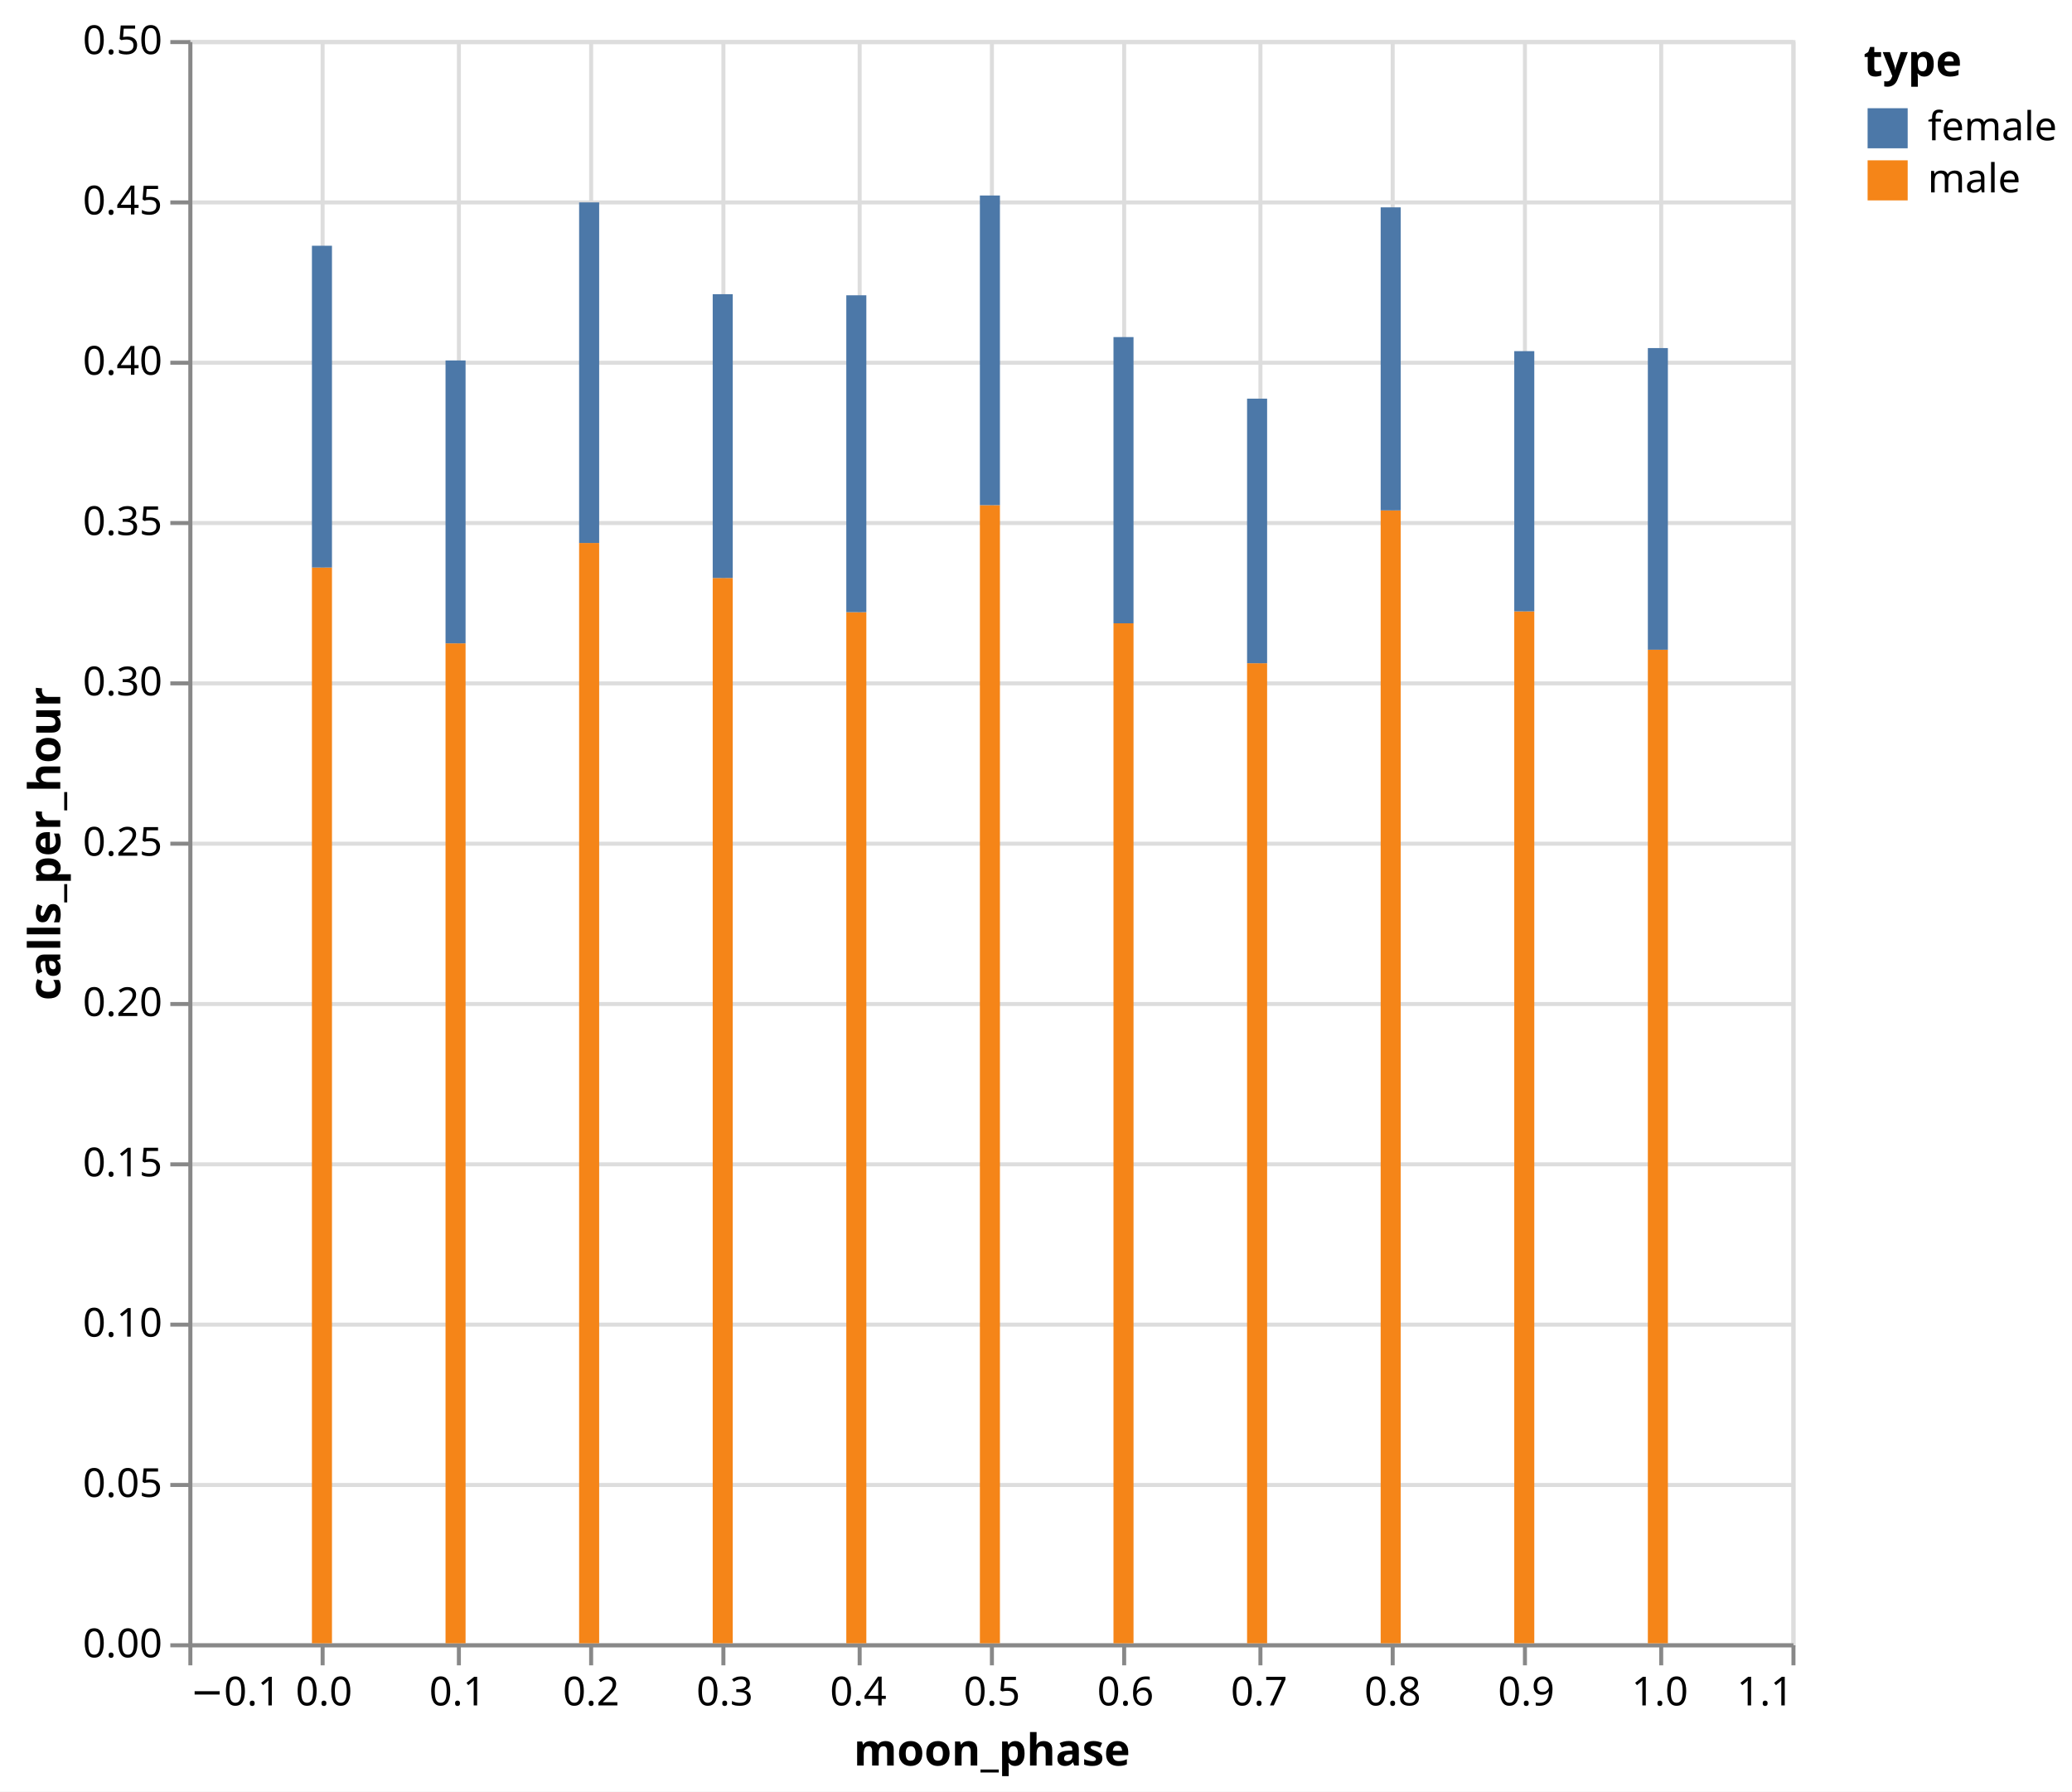
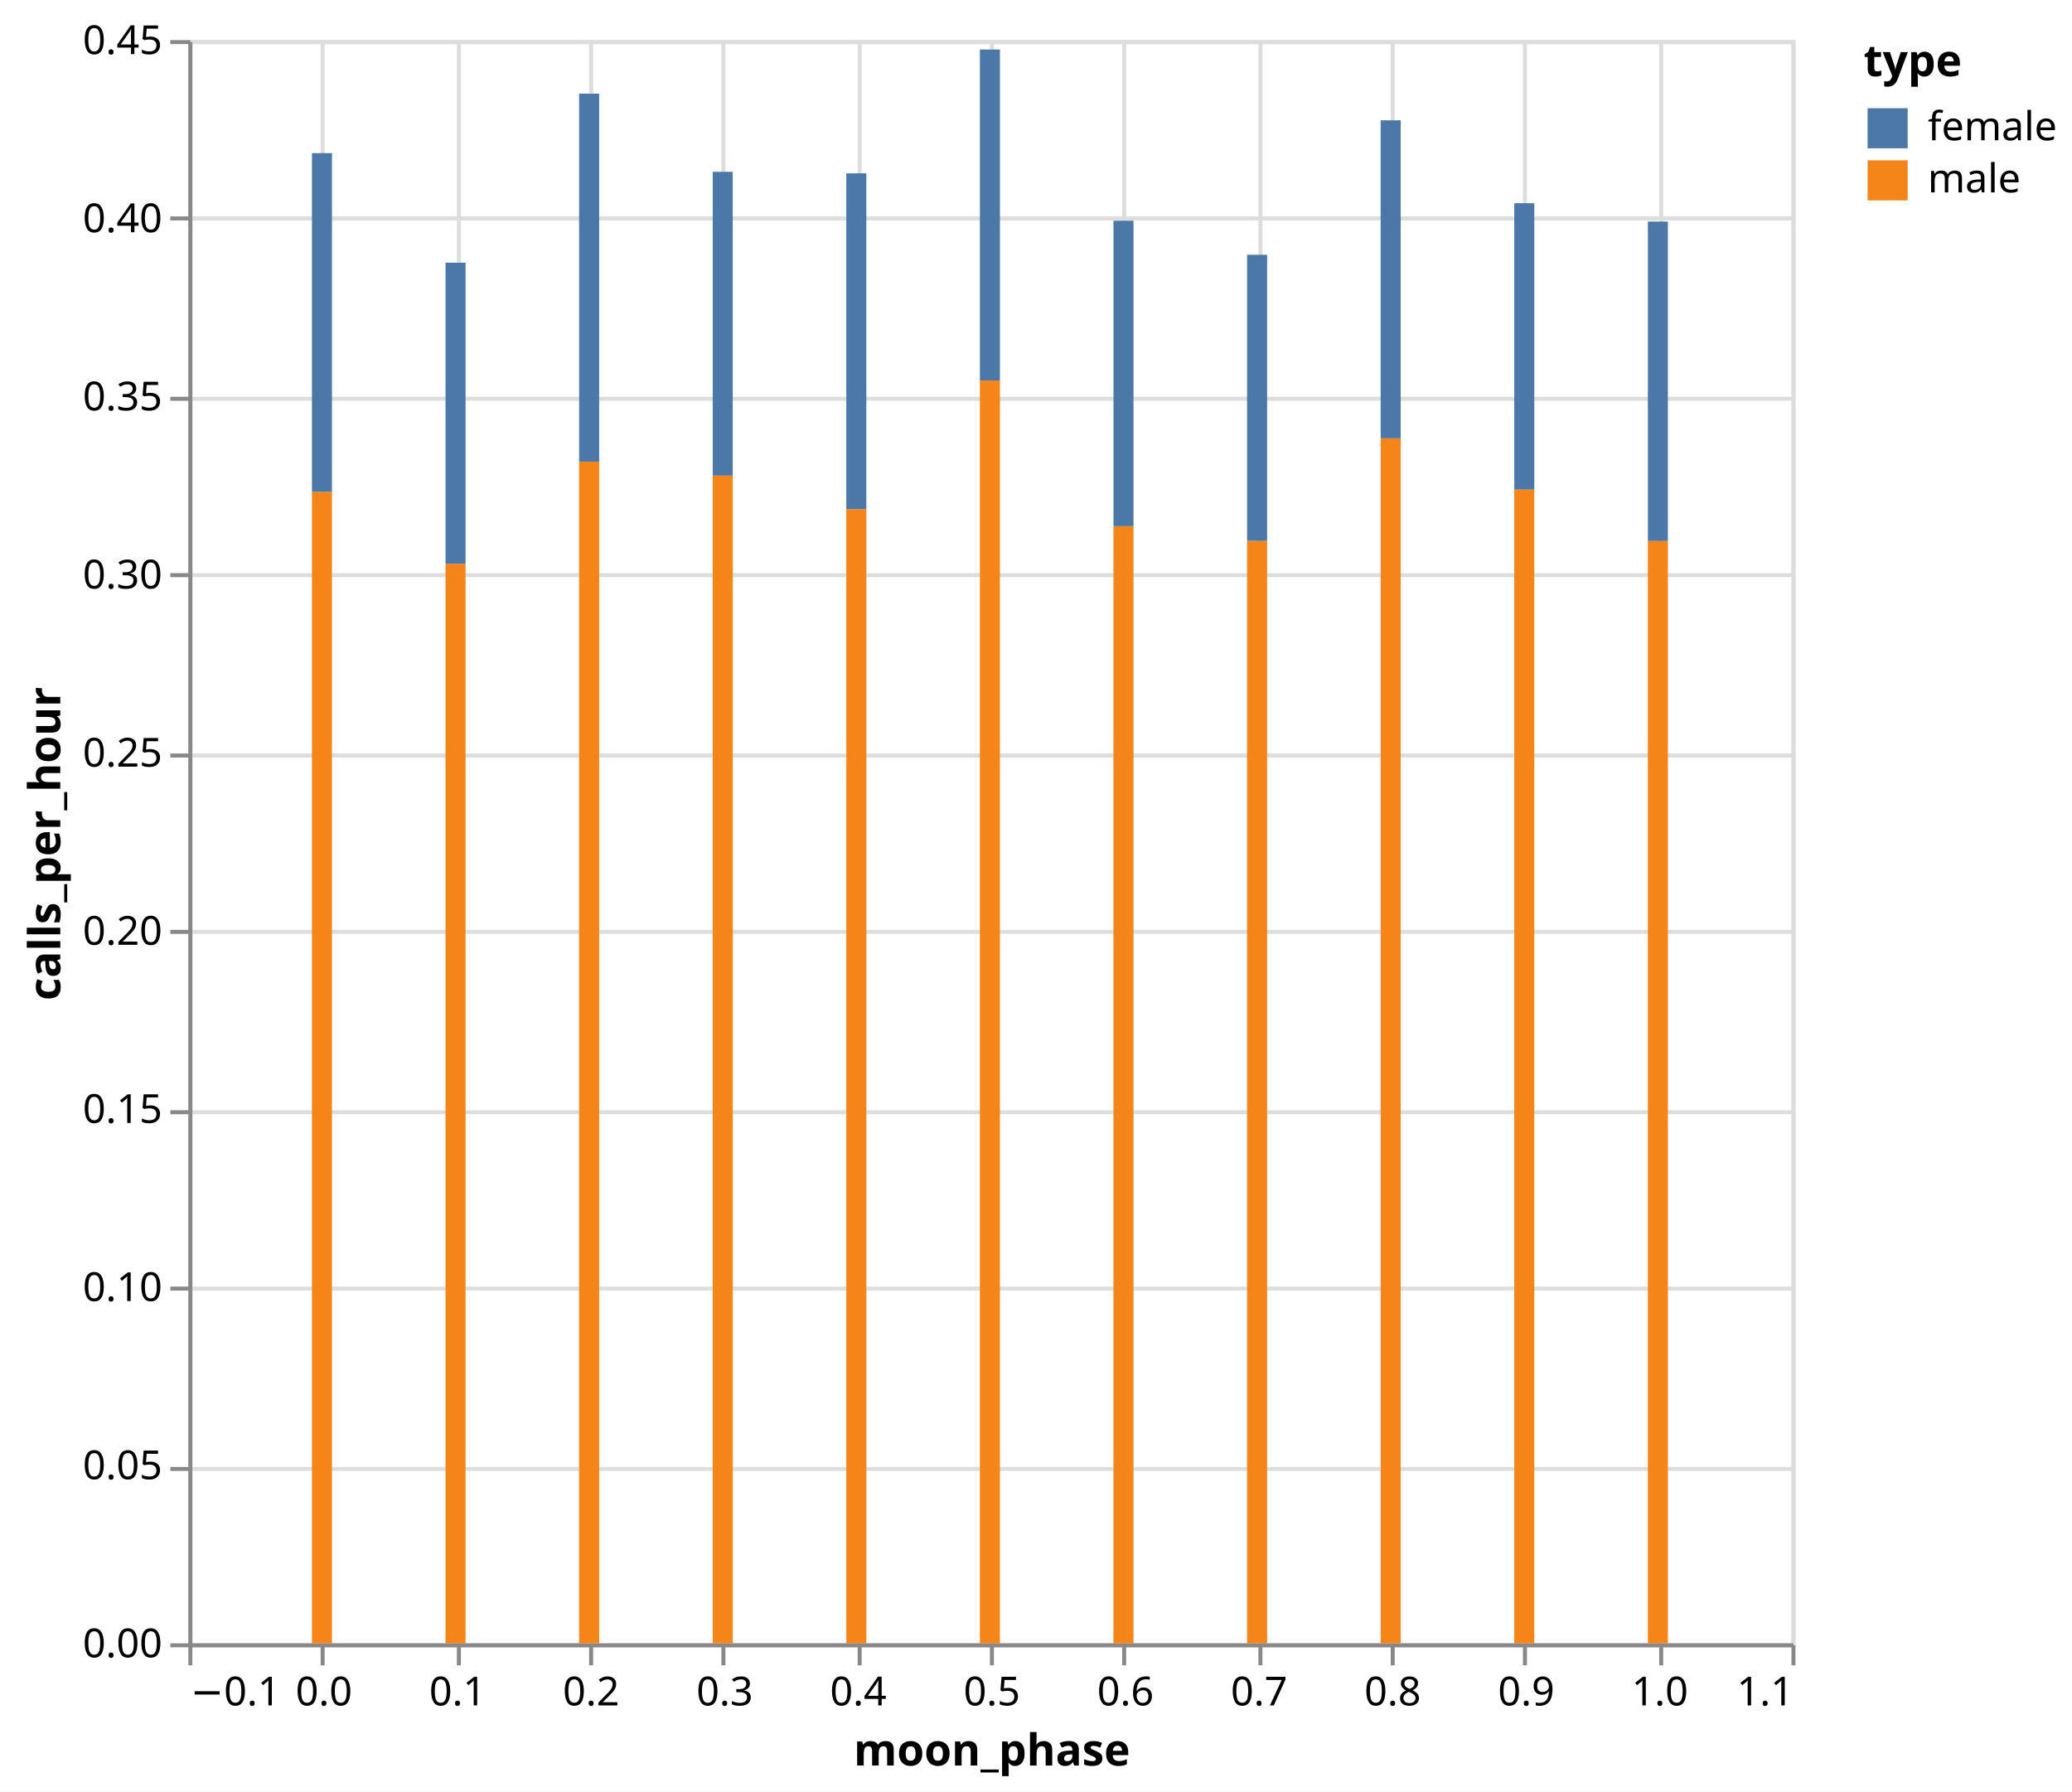
<svg xmlns="http://www.w3.org/2000/svg" version="1.1" class="marks" width="517" height="447" viewBox="0 0 517 447">
  <rect width="517" height="447" fill="white" />
  <g fill="none" stroke-miterlimit="10" transform="translate(47,10)">
    <g class="mark-group role-frame root" role="graphics-object" aria-roledescription="group mark container">
      <g transform="translate(0,0)">
        <path class="background" aria-hidden="true" d="M0.5,0.5h400v400h-400Z" stroke="#ddd" />
        <g>
          <g class="mark-group role-axis" aria-hidden="true">
            <g transform="translate(0.5,400.5)">
              <path class="background" aria-hidden="true" d="M0,0h0v0h0Z" pointer-events="none" />
              <g>
                <g class="mark-rule role-axis-grid" pointer-events="none">
                  <line transform="translate(0,-400)" x2="0" y2="400" stroke="#ddd" stroke-width="1" opacity="1" />
                  <line transform="translate(33,-400)" x2="0" y2="400" stroke="#ddd" stroke-width="1" opacity="1" />
                  <line transform="translate(67,-400)" x2="0" y2="400" stroke="#ddd" stroke-width="1" opacity="1" />
                  <line transform="translate(100,-400)" x2="0" y2="400" stroke="#ddd" stroke-width="1" opacity="1" />
                  <line transform="translate(133,-400)" x2="0" y2="400" stroke="#ddd" stroke-width="1" opacity="1" />
                  <line transform="translate(167,-400)" x2="0" y2="400" stroke="#ddd" stroke-width="1" opacity="1" />
                  <line transform="translate(200,-400)" x2="0" y2="400" stroke="#ddd" stroke-width="1" opacity="1" />
                  <line transform="translate(233,-400)" x2="0" y2="400" stroke="#ddd" stroke-width="1" opacity="1" />
                  <line transform="translate(267,-400)" x2="0" y2="400" stroke="#ddd" stroke-width="1" opacity="1" />
                  <line transform="translate(300,-400)" x2="0" y2="400" stroke="#ddd" stroke-width="1" opacity="1" />
                  <line transform="translate(333,-400)" x2="0" y2="400" stroke="#ddd" stroke-width="1" opacity="1" />
                  <line transform="translate(367,-400)" x2="0" y2="400" stroke="#ddd" stroke-width="1" opacity="1" />
                  <line transform="translate(400,-400)" x2="0" y2="400" stroke="#ddd" stroke-width="1" opacity="1" />
                </g>
              </g>
              <path class="foreground" aria-hidden="true" d="" pointer-events="none" display="none" />
            </g>
          </g>
          <g class="mark-group role-axis" aria-hidden="true">
            <g transform="translate(0.5,0.5)">
              <path class="background" aria-hidden="true" d="M0,0h0v0h0Z" pointer-events="none" />
              <g>
                <g class="mark-rule role-axis-grid" pointer-events="none">
                  <line transform="translate(0,400)" x2="400" y2="0" stroke="#ddd" stroke-width="1" opacity="1" />
-                   <line transform="translate(0,360)" x2="400" y2="0" stroke="#ddd" stroke-width="1" opacity="1" />
-                   <line transform="translate(0,320)" x2="400" y2="0" stroke="#ddd" stroke-width="1" opacity="1" />
-                   <line transform="translate(0,280)" x2="400" y2="0" stroke="#ddd" stroke-width="1" opacity="1" />
-                   <line transform="translate(0,240)" x2="400" y2="0" stroke="#ddd" stroke-width="1" opacity="1" />
-                   <line transform="translate(0,200)" x2="400" y2="0" stroke="#ddd" stroke-width="1" opacity="1" />
-                   <line transform="translate(0,160)" x2="400" y2="0" stroke="#ddd" stroke-width="1" opacity="1" />
-                   <line transform="translate(0,120)" x2="400" y2="0" stroke="#ddd" stroke-width="1" opacity="1" />
-                   <line transform="translate(0,80)" x2="400" y2="0" stroke="#ddd" stroke-width="1" opacity="1" />
-                   <line transform="translate(0,40)" x2="400" y2="0" stroke="#ddd" stroke-width="1" opacity="1" />
+                   <line transform="translate(0,356)" x2="400" y2="0" stroke="#ddd" stroke-width="1" opacity="1" />
+                   <line transform="translate(0,311)" x2="400" y2="0" stroke="#ddd" stroke-width="1" opacity="1" />
+                   <line transform="translate(0,267)" x2="400" y2="0" stroke="#ddd" stroke-width="1" opacity="1" />
+                   <line transform="translate(0,222)" x2="400" y2="0" stroke="#ddd" stroke-width="1" opacity="1" />
+                   <line transform="translate(0,178)" x2="400" y2="0" stroke="#ddd" stroke-width="1" opacity="1" />
+                   <line transform="translate(0,133)" x2="400" y2="0" stroke="#ddd" stroke-width="1" opacity="1" />
+                   <line transform="translate(0,89)" x2="400" y2="0" stroke="#ddd" stroke-width="1" opacity="1" />
+                   <line transform="translate(0,44)" x2="400" y2="0" stroke="#ddd" stroke-width="1" opacity="1" />
                  <line transform="translate(0,0)" x2="400" y2="0" stroke="#ddd" stroke-width="1" opacity="1" />
                </g>
              </g>
              <path class="foreground" aria-hidden="true" d="" pointer-events="none" display="none" />
            </g>
          </g>
          <g class="mark-group role-axis" role="graphics-symbol" aria-roledescription="axis" aria-label="X-axis titled 'moon_phase' for a linear scale with values from −0.1 to 1.1">
            <g transform="translate(0.5,400.5)">
              <path class="background" aria-hidden="true" d="M0,0h0v0h0Z" pointer-events="none" />
              <g>
                <g class="mark-rule role-axis-tick" pointer-events="none">
                  <line transform="translate(0,0)" x2="0" y2="5" stroke="#888" stroke-width="1" opacity="1" />
                  <line transform="translate(33,0)" x2="0" y2="5" stroke="#888" stroke-width="1" opacity="1" />
                  <line transform="translate(67,0)" x2="0" y2="5" stroke="#888" stroke-width="1" opacity="1" />
                  <line transform="translate(100,0)" x2="0" y2="5" stroke="#888" stroke-width="1" opacity="1" />
                  <line transform="translate(133,0)" x2="0" y2="5" stroke="#888" stroke-width="1" opacity="1" />
                  <line transform="translate(167,0)" x2="0" y2="5" stroke="#888" stroke-width="1" opacity="1" />
                  <line transform="translate(200,0)" x2="0" y2="5" stroke="#888" stroke-width="1" opacity="1" />
                  <line transform="translate(233,0)" x2="0" y2="5" stroke="#888" stroke-width="1" opacity="1" />
                  <line transform="translate(267,0)" x2="0" y2="5" stroke="#888" stroke-width="1" opacity="1" />
                  <line transform="translate(300,0)" x2="0" y2="5" stroke="#888" stroke-width="1" opacity="1" />
                  <line transform="translate(333,0)" x2="0" y2="5" stroke="#888" stroke-width="1" opacity="1" />
                  <line transform="translate(367,0)" x2="0" y2="5" stroke="#888" stroke-width="1" opacity="1" />
                  <line transform="translate(400,0)" x2="0" y2="5" stroke="#888" stroke-width="1" opacity="1" />
                </g>
                <g class="mark-text role-axis-label" pointer-events="none">
                  <text text-anchor="start" transform="translate(0,15)" font-family="sans-serif" font-size="10px" fill="#000" opacity="1">−0.1</text>
                  <text text-anchor="middle" transform="translate(33.33333,15)" font-family="sans-serif" font-size="10px" fill="#000" opacity="1">0.0</text>
                  <text text-anchor="middle" transform="translate(66.66667,15)" font-family="sans-serif" font-size="10px" fill="#000" opacity="1">0.1</text>
                  <text text-anchor="middle" transform="translate(100,15)" font-family="sans-serif" font-size="10px" fill="#000" opacity="1">0.2</text>
                  <text text-anchor="middle" transform="translate(133.3333,15)" font-family="sans-serif" font-size="10px" fill="#000" opacity="1">0.3</text>
                  <text text-anchor="middle" transform="translate(166.6667,15)" font-family="sans-serif" font-size="10px" fill="#000" opacity="1">0.4</text>
                  <text text-anchor="middle" transform="translate(200,15)" font-family="sans-serif" font-size="10px" fill="#000" opacity="1">0.5</text>
                  <text text-anchor="middle" transform="translate(233.3333,15)" font-family="sans-serif" font-size="10px" fill="#000" opacity="1">0.6</text>
                  <text text-anchor="middle" transform="translate(266.6667,15)" font-family="sans-serif" font-size="10px" fill="#000" opacity="1">0.7</text>
                  <text text-anchor="middle" transform="translate(300,15)" font-family="sans-serif" font-size="10px" fill="#000" opacity="1">0.8</text>
                  <text text-anchor="middle" transform="translate(333.3333,15)" font-family="sans-serif" font-size="10px" fill="#000" opacity="1">0.9</text>
                  <text text-anchor="middle" transform="translate(366.6667,15)" font-family="sans-serif" font-size="10px" fill="#000" opacity="1">1.0</text>
                  <text text-anchor="end" transform="translate(400,15)" font-family="sans-serif" font-size="10px" fill="#000" opacity="1">1.1</text>
                </g>
                <g class="mark-rule role-axis-domain" pointer-events="none">
                  <line transform="translate(0,0)" x2="400" y2="0" stroke="#888" stroke-width="1" opacity="1" />
                </g>
                <g class="mark-text role-axis-title" pointer-events="none">
                  <text text-anchor="middle" transform="translate(200,30)" font-family="sans-serif" font-size="11px" font-weight="bold" fill="#000" opacity="1">moon_phase</text>
                </g>
              </g>
              <path class="foreground" aria-hidden="true" d="" pointer-events="none" display="none" />
            </g>
          </g>
          <g class="mark-group role-axis" role="graphics-symbol" aria-roledescription="axis" aria-label="Y-axis titled 'calls_per_hour' for a linear scale with values from 0.0 to 0.5">
            <g transform="translate(0.5,0.5)">
              <path class="background" aria-hidden="true" d="M0,0h0v0h0Z" pointer-events="none" />
              <g>
                <g class="mark-rule role-axis-tick" pointer-events="none">
                  <line transform="translate(0,400)" x2="-5" y2="0" stroke="#888" stroke-width="1" opacity="1" />
-                   <line transform="translate(0,360)" x2="-5" y2="0" stroke="#888" stroke-width="1" opacity="1" />
-                   <line transform="translate(0,320)" x2="-5" y2="0" stroke="#888" stroke-width="1" opacity="1" />
-                   <line transform="translate(0,280)" x2="-5" y2="0" stroke="#888" stroke-width="1" opacity="1" />
-                   <line transform="translate(0,240)" x2="-5" y2="0" stroke="#888" stroke-width="1" opacity="1" />
-                   <line transform="translate(0,200)" x2="-5" y2="0" stroke="#888" stroke-width="1" opacity="1" />
-                   <line transform="translate(0,160)" x2="-5" y2="0" stroke="#888" stroke-width="1" opacity="1" />
-                   <line transform="translate(0,120)" x2="-5" y2="0" stroke="#888" stroke-width="1" opacity="1" />
-                   <line transform="translate(0,80)" x2="-5" y2="0" stroke="#888" stroke-width="1" opacity="1" />
-                   <line transform="translate(0,40)" x2="-5" y2="0" stroke="#888" stroke-width="1" opacity="1" />
+                   <line transform="translate(0,356)" x2="-5" y2="0" stroke="#888" stroke-width="1" opacity="1" />
+                   <line transform="translate(0,311)" x2="-5" y2="0" stroke="#888" stroke-width="1" opacity="1" />
+                   <line transform="translate(0,267)" x2="-5" y2="0" stroke="#888" stroke-width="1" opacity="1" />
+                   <line transform="translate(0,222)" x2="-5" y2="0" stroke="#888" stroke-width="1" opacity="1" />
+                   <line transform="translate(0,178)" x2="-5" y2="0" stroke="#888" stroke-width="1" opacity="1" />
+                   <line transform="translate(0,133)" x2="-5" y2="0" stroke="#888" stroke-width="1" opacity="1" />
+                   <line transform="translate(0,89)" x2="-5" y2="0" stroke="#888" stroke-width="1" opacity="1" />
+                   <line transform="translate(0,44)" x2="-5" y2="0" stroke="#888" stroke-width="1" opacity="1" />
                  <line transform="translate(0,0)" x2="-5" y2="0" stroke="#888" stroke-width="1" opacity="1" />
                </g>
                <g class="mark-text role-axis-label" pointer-events="none">
                  <text text-anchor="end" transform="translate(-7,403)" font-family="sans-serif" font-size="10px" fill="#000" opacity="1">0.00</text>
-                   <text text-anchor="end" transform="translate(-7,363)" font-family="sans-serif" font-size="10px" fill="#000" opacity="1">0.05</text>
-                   <text text-anchor="end" transform="translate(-7,323)" font-family="sans-serif" font-size="10px" fill="#000" opacity="1">0.10</text>
-                   <text text-anchor="end" transform="translate(-7,283)" font-family="sans-serif" font-size="10px" fill="#000" opacity="1">0.15</text>
-                   <text text-anchor="end" transform="translate(-7,243)" font-family="sans-serif" font-size="10px" fill="#000" opacity="1">0.20</text>
-                   <text text-anchor="end" transform="translate(-7,203)" font-family="sans-serif" font-size="10px" fill="#000" opacity="1">0.25</text>
-                   <text text-anchor="end" transform="translate(-7,163)" font-family="sans-serif" font-size="10px" fill="#000" opacity="1">0.30</text>
-                   <text text-anchor="end" transform="translate(-7,123)" font-family="sans-serif" font-size="10px" fill="#000" opacity="1">0.35</text>
-                   <text text-anchor="end" transform="translate(-7,83)" font-family="sans-serif" font-size="10px" fill="#000" opacity="1">0.40</text>
-                   <text text-anchor="end" transform="translate(-7,43)" font-family="sans-serif" font-size="10px" fill="#000" opacity="1">0.45</text>
-                   <text text-anchor="end" transform="translate(-7,3)" font-family="sans-serif" font-size="10px" fill="#000" opacity="1">0.50</text>
+                   <text text-anchor="end" transform="translate(-7,358.5556)" font-family="sans-serif" font-size="10px" fill="#000" opacity="1">0.05</text>
+                   <text text-anchor="end" transform="translate(-7,314.1111)" font-family="sans-serif" font-size="10px" fill="#000" opacity="1">0.10</text>
+                   <text text-anchor="end" transform="translate(-7,269.6667)" font-family="sans-serif" font-size="10px" fill="#000" opacity="1">0.15</text>
+                   <text text-anchor="end" transform="translate(-7,225.2222)" font-family="sans-serif" font-size="10px" fill="#000" opacity="1">0.20</text>
+                   <text text-anchor="end" transform="translate(-7,180.7778)" font-family="sans-serif" font-size="10px" fill="#000" opacity="1">0.25</text>
+                   <text text-anchor="end" transform="translate(-7,136.3333)" font-family="sans-serif" font-size="10px" fill="#000" opacity="1">0.30</text>
+                   <text text-anchor="end" transform="translate(-7,91.88889)" font-family="sans-serif" font-size="10px" fill="#000" opacity="1">0.35</text>
+                   <text text-anchor="end" transform="translate(-7,47.44444)" font-family="sans-serif" font-size="10px" fill="#000" opacity="1">0.40</text>
+                   <text text-anchor="end" transform="translate(-7,3)" font-family="sans-serif" font-size="10px" fill="#000" opacity="1">0.45</text>
                </g>
                <g class="mark-rule role-axis-domain" pointer-events="none">
                  <line transform="translate(0,400)" x2="0" y2="-400" stroke="#888" stroke-width="1" opacity="1" />
                </g>
                <g class="mark-text role-axis-title" pointer-events="none">
                  <text text-anchor="middle" transform="translate(-30.46289,200) rotate(-90) translate(0,-2)" font-family="sans-serif" font-size="11px" font-weight="bold" fill="#000" opacity="1">calls_per_hour</text>
                </g>
              </g>
              <path class="foreground" aria-hidden="true" d="" pointer-events="none" display="none" />
            </g>
          </g>
          <g class="mark-rect role-mark marks" role="graphics-object" aria-roledescription="rect mark container">
-             <path aria-label="moon_phase: 0.7; calls_per_hour: 0.305656492296; type: male" role="graphics-symbol" aria-roledescription="bar" d="M264.167,155.475h5v244.525h-5Z" fill="#f58518" />
-             <path aria-label="moon_phase: 0.6; calls_per_hour: 0.31810814422; type: male" role="graphics-symbol" aria-roledescription="bar" d="M230.833,145.513h5v254.487h-5Z" fill="#f58518" />
-             <path aria-label="moon_phase: 0.5; calls_per_hour: 0.35495643019; type: male" role="graphics-symbol" aria-roledescription="bar" d="M197.5,116.035h5v283.965h-5Z" fill="#f58518" />
-             <path aria-label="moon_phase: 0.4; calls_per_hour: 0.321577514857; type: male" role="graphics-symbol" aria-roledescription="bar" d="M164.167,142.738h5v257.262h-5Z" fill="#f58518" />
-             <path aria-label="moon_phase: 0.3; calls_per_hour: 0.332243320544; type: male" role="graphics-symbol" aria-roledescription="bar" d="M130.833,134.205h5v265.795h-5Z" fill="#f58518" />
-             <path aria-label="moon_phase: 0.2; calls_per_hour: 0.343161718162; type: male" role="graphics-symbol" aria-roledescription="bar" d="M97.5,125.471h5v274.529h-5Z" fill="#f58518" />
-             <path aria-label="moon_phase: 0.1; calls_per_hour: 0.311860101248; type: male" role="graphics-symbol" aria-roledescription="bar" d="M64.167,150.512h5v249.488h-5Z" fill="#f58518" />
-             <path aria-label="moon_phase: 0; calls_per_hour: 0.335508083777; type: male" role="graphics-symbol" aria-roledescription="bar" d="M30.833,131.594h5v268.406h-5Z" fill="#f58518" />
-             <path aria-label="moon_phase: 0.8; calls_per_hour: 0.353320404088; type: male" role="graphics-symbol" aria-roledescription="bar" d="M297.5,117.344h5v282.656h-5Z" fill="#f58518" />
-             <path aria-label="moon_phase: 0.9; calls_per_hour: 0.321831979608; type: male" role="graphics-symbol" aria-roledescription="bar" d="M330.833,142.534h5v257.466h-5Z" fill="#f58518" />
-             <path aria-label="moon_phase: 1; calls_per_hour: 0.309867053506; type: male" role="graphics-symbol" aria-roledescription="bar" d="M364.167,152.106h5v247.894h-5Z" fill="#f58518" />
-             <path aria-label="moon_phase: 0.7; calls_per_hour: 0.0825175514275; type: female" role="graphics-symbol" aria-roledescription="bar" d="M264.167,89.461h5v66.014h-5Z" fill="#4c78a8" />
-             <path aria-label="moon_phase: 0.6; calls_per_hour: 0.0892641712865; type: female" role="graphics-symbol" aria-roledescription="bar" d="M230.833,74.102h5v71.411h-5Z" fill="#4c78a8" />
-             <path aria-label="moon_phase: 0.5; calls_per_hour: 0.0965708098251; type: female" role="graphics-symbol" aria-roledescription="bar" d="M197.5,38.778h5v77.257h-5Z" fill="#4c78a8" />
-             <path aria-label="moon_phase: 0.4; calls_per_hour: 0.0988305020109; type: female" role="graphics-symbol" aria-roledescription="bar" d="M164.167,63.674h5v79.064h-5Z" fill="#4c78a8" />
-             <path aria-label="moon_phase: 0.3; calls_per_hour: 0.0885052055554; type: female" role="graphics-symbol" aria-roledescription="bar" d="M130.833,63.401h5v70.804h-5Z" fill="#4c78a8" />
-             <path aria-label="moon_phase: 0.2; calls_per_hour: 0.106212673612; type: female" role="graphics-symbol" aria-roledescription="bar" d="M97.5,40.5h5v84.97h-5Z" fill="#4c78a8" />
-             <path aria-label="moon_phase: 0.1; calls_per_hour: 0.0882233895258; type: female" role="graphics-symbol" aria-roledescription="bar" d="M64.167,79.933h5v70.579h-5Z" fill="#4c78a8" />
-             <path aria-label="moon_phase: 0; calls_per_hour: 0.10035084354; type: female" role="graphics-symbol" aria-roledescription="bar" d="M30.833,51.313h5v80.281h-5Z" fill="#4c78a8" />
-             <path aria-label="moon_phase: 0.8; calls_per_hour: 0.0945114547959; type: female" role="graphics-symbol" aria-roledescription="bar" d="M297.5,41.735h5v75.609h-5Z" fill="#4c78a8" />
-             <path aria-label="moon_phase: 0.9; calls_per_hour: 0.081154492496; type: female" role="graphics-symbol" aria-roledescription="bar" d="M330.833,77.611h5v64.924h-5Z" fill="#4c78a8" />
-             <path aria-label="moon_phase: 1; calls_per_hour: 0.094077345597; type: female" role="graphics-symbol" aria-roledescription="bar" d="M364.167,76.844h5v75.262h-5Z" fill="#4c78a8" />
+             <path aria-label="moon_phase: 0.7; calls_per_hour: 0.309442423667; type: male" role="graphics-symbol" aria-roledescription="bar" d="M264.167,124.94h5v275.06h-5Z" fill="#f58518" />
+             <path aria-label="moon_phase: 0.6; calls_per_hour: 0.31356041574; type: male" role="graphics-symbol" aria-roledescription="bar" d="M230.833,121.28h5v278.72h-5Z" fill="#f58518" />
+             <path aria-label="moon_phase: 0.5; calls_per_hour: 0.354446488475; type: male" role="graphics-symbol" aria-roledescription="bar" d="M197.5,84.936h5v315.064h-5Z" fill="#f58518" />
+             <path aria-label="moon_phase: 0.4; calls_per_hour: 0.318349654206; type: male" role="graphics-symbol" aria-roledescription="bar" d="M164.167,117.023h5v282.977h-5Z" fill="#f58518" />
+             <path aria-label="moon_phase: 0.3; calls_per_hour: 0.327759983322; type: male" role="graphics-symbol" aria-roledescription="bar" d="M130.833,108.658h5v291.342h-5Z" fill="#f58518" />
+             <path aria-label="moon_phase: 0.2; calls_per_hour: 0.331679057192; type: male" role="graphics-symbol" aria-roledescription="bar" d="M97.5,105.174h5v294.826h-5Z" fill="#f58518" />
+             <path aria-label="moon_phase: 0.1; calls_per_hour: 0.302996483828; type: male" role="graphics-symbol" aria-roledescription="bar" d="M64.167,130.67h5v269.33h-5Z" fill="#f58518" />
+             <path aria-label="moon_phase: 0; calls_per_hour: 0.323185497196; type: male" role="graphics-symbol" aria-roledescription="bar" d="M30.833,112.724h5v287.276h-5Z" fill="#f58518" />
+             <path aria-label="moon_phase: 0.8; calls_per_hour: 0.33821926699; type: male" role="graphics-symbol" aria-roledescription="bar" d="M297.5,99.361h5v300.639h-5Z" fill="#f58518" />
+             <path aria-label="moon_phase: 0.9; calls_per_hour: 0.323836532079; type: male" role="graphics-symbol" aria-roledescription="bar" d="M330.833,112.145h5v287.855h-5Z" fill="#f58518" />
+             <path aria-label="moon_phase: 1; calls_per_hour: 0.309410066; type: male" role="graphics-symbol" aria-roledescription="bar" d="M364.167,124.969h5v275.031h-5Z" fill="#f58518" />
+             <path aria-label="moon_phase: 0.7; calls_per_hour: 0.0802988521412; type: female" role="graphics-symbol" aria-roledescription="bar" d="M264.167,53.563h5v71.377h-5Z" fill="#4c78a8" />
+             <path aria-label="moon_phase: 0.6; calls_per_hour: 0.0857402796915; type: female" role="graphics-symbol" aria-roledescription="bar" d="M230.833,45.066h5v76.214h-5Z" fill="#4c78a8" />
+             <path aria-label="moon_phase: 0.5; calls_per_hour: 0.0929078662697; type: female" role="graphics-symbol" aria-roledescription="bar" d="M197.5,2.352h5v82.585h-5Z" fill="#4c78a8" />
+             <path aria-label="moon_phase: 0.4; calls_per_hour: 0.0942482139792; type: female" role="graphics-symbol" aria-roledescription="bar" d="M164.167,33.246h5v83.776h-5Z" fill="#4c78a8" />
+             <path aria-label="moon_phase: 0.3; calls_per_hour: 0.0852671226008; type: female" role="graphics-symbol" aria-roledescription="bar" d="M130.833,32.865h5v75.793h-5Z" fill="#4c78a8" />
+             <path aria-label="moon_phase: 0.2; calls_per_hour: 0.103278556022; type: female" role="graphics-symbol" aria-roledescription="bar" d="M97.5,13.371h5v91.803h-5Z" fill="#4c78a8" />
+             <path aria-label="moon_phase: 0.1; calls_per_hour: 0.0845164580057; type: female" role="graphics-symbol" aria-roledescription="bar" d="M64.167,55.544h5v75.126h-5Z" fill="#4c78a8" />
+             <path aria-label="moon_phase: 0; calls_per_hour: 0.0950839106785; type: female" role="graphics-symbol" aria-roledescription="bar" d="M30.833,28.205h5v84.519h-5Z" fill="#4c78a8" />
+             <path aria-label="moon_phase: 0.8; calls_per_hour: 0.0892633509716; type: female" role="graphics-symbol" aria-roledescription="bar" d="M297.5,20.015h5v79.345h-5Z" fill="#4c78a8" />
+             <path aria-label="moon_phase: 0.9; calls_per_hour: 0.0803770176711; type: female" role="graphics-symbol" aria-roledescription="bar" d="M330.833,40.699h5v71.446h-5Z" fill="#4c78a8" />
+             <path aria-label="moon_phase: 1; calls_per_hour: 0.0896544307277; type: female" role="graphics-symbol" aria-roledescription="bar" d="M364.167,45.276h5v79.693h-5Z" fill="#4c78a8" />
          </g>
          <g class="mark-group role-legend" role="graphics-symbol" aria-roledescription="legend" aria-label="Symbol legend titled 'type' for fill color with 2 values: female, male">
            <g transform="translate(418,0)">
              <path class="background" aria-hidden="true" d="M0,0h47v40h-47Z" pointer-events="none" />
              <g>
                <g class="mark-group role-legend-entry">
                  <g transform="translate(0,16)">
                    <path class="background" aria-hidden="true" d="M0,0h0v0h0Z" pointer-events="none" />
                    <g>
                      <g class="mark-group role-scope" role="graphics-object" aria-roledescription="group mark container">
                        <g transform="translate(0,0)">
                          <path class="background" aria-hidden="true" d="M0,0h46.015v11h-46.015Z" pointer-events="none" opacity="1" />
                          <g>
                            <g class="mark-symbol role-legend-symbol" pointer-events="none">
                              <path transform="translate(6,6)" d="M-5,-5h10v10h-10Z" fill="#4c78a8" stroke-width="1.5" opacity="1" />
                            </g>
                            <g class="mark-text role-legend-label" pointer-events="none">
                              <text text-anchor="start" transform="translate(16,9)" font-family="sans-serif" font-size="10px" fill="#000" opacity="1">female</text>
                            </g>
                          </g>
                          <path class="foreground" aria-hidden="true" d="" pointer-events="none" display="none" />
                        </g>
                        <g transform="translate(0,13)">
                          <path class="background" aria-hidden="true" d="M0,0h46.015v11h-46.015Z" pointer-events="none" opacity="1" />
                          <g>
                            <g class="mark-symbol role-legend-symbol" pointer-events="none">
                              <path transform="translate(6,6)" d="M-5,-5h10v10h-10Z" fill="#f58518" stroke-width="1.5" opacity="1" />
                            </g>
                            <g class="mark-text role-legend-label" pointer-events="none">
                              <text text-anchor="start" transform="translate(16,9)" font-family="sans-serif" font-size="10px" fill="#000" opacity="1">male</text>
                            </g>
                          </g>
                          <path class="foreground" aria-hidden="true" d="" pointer-events="none" display="none" />
                        </g>
                      </g>
                    </g>
                    <path class="foreground" aria-hidden="true" d="" pointer-events="none" display="none" />
                  </g>
                </g>
                <g class="mark-text role-legend-title" pointer-events="none">
                  <text text-anchor="start" transform="translate(0,9)" font-family="sans-serif" font-size="11px" font-weight="bold" fill="#000" opacity="1">type</text>
                </g>
              </g>
              <path class="foreground" aria-hidden="true" d="" pointer-events="none" display="none" />
            </g>
          </g>
        </g>
        <path class="foreground" aria-hidden="true" d="" display="none" />
      </g>
    </g>
  </g>
</svg>
